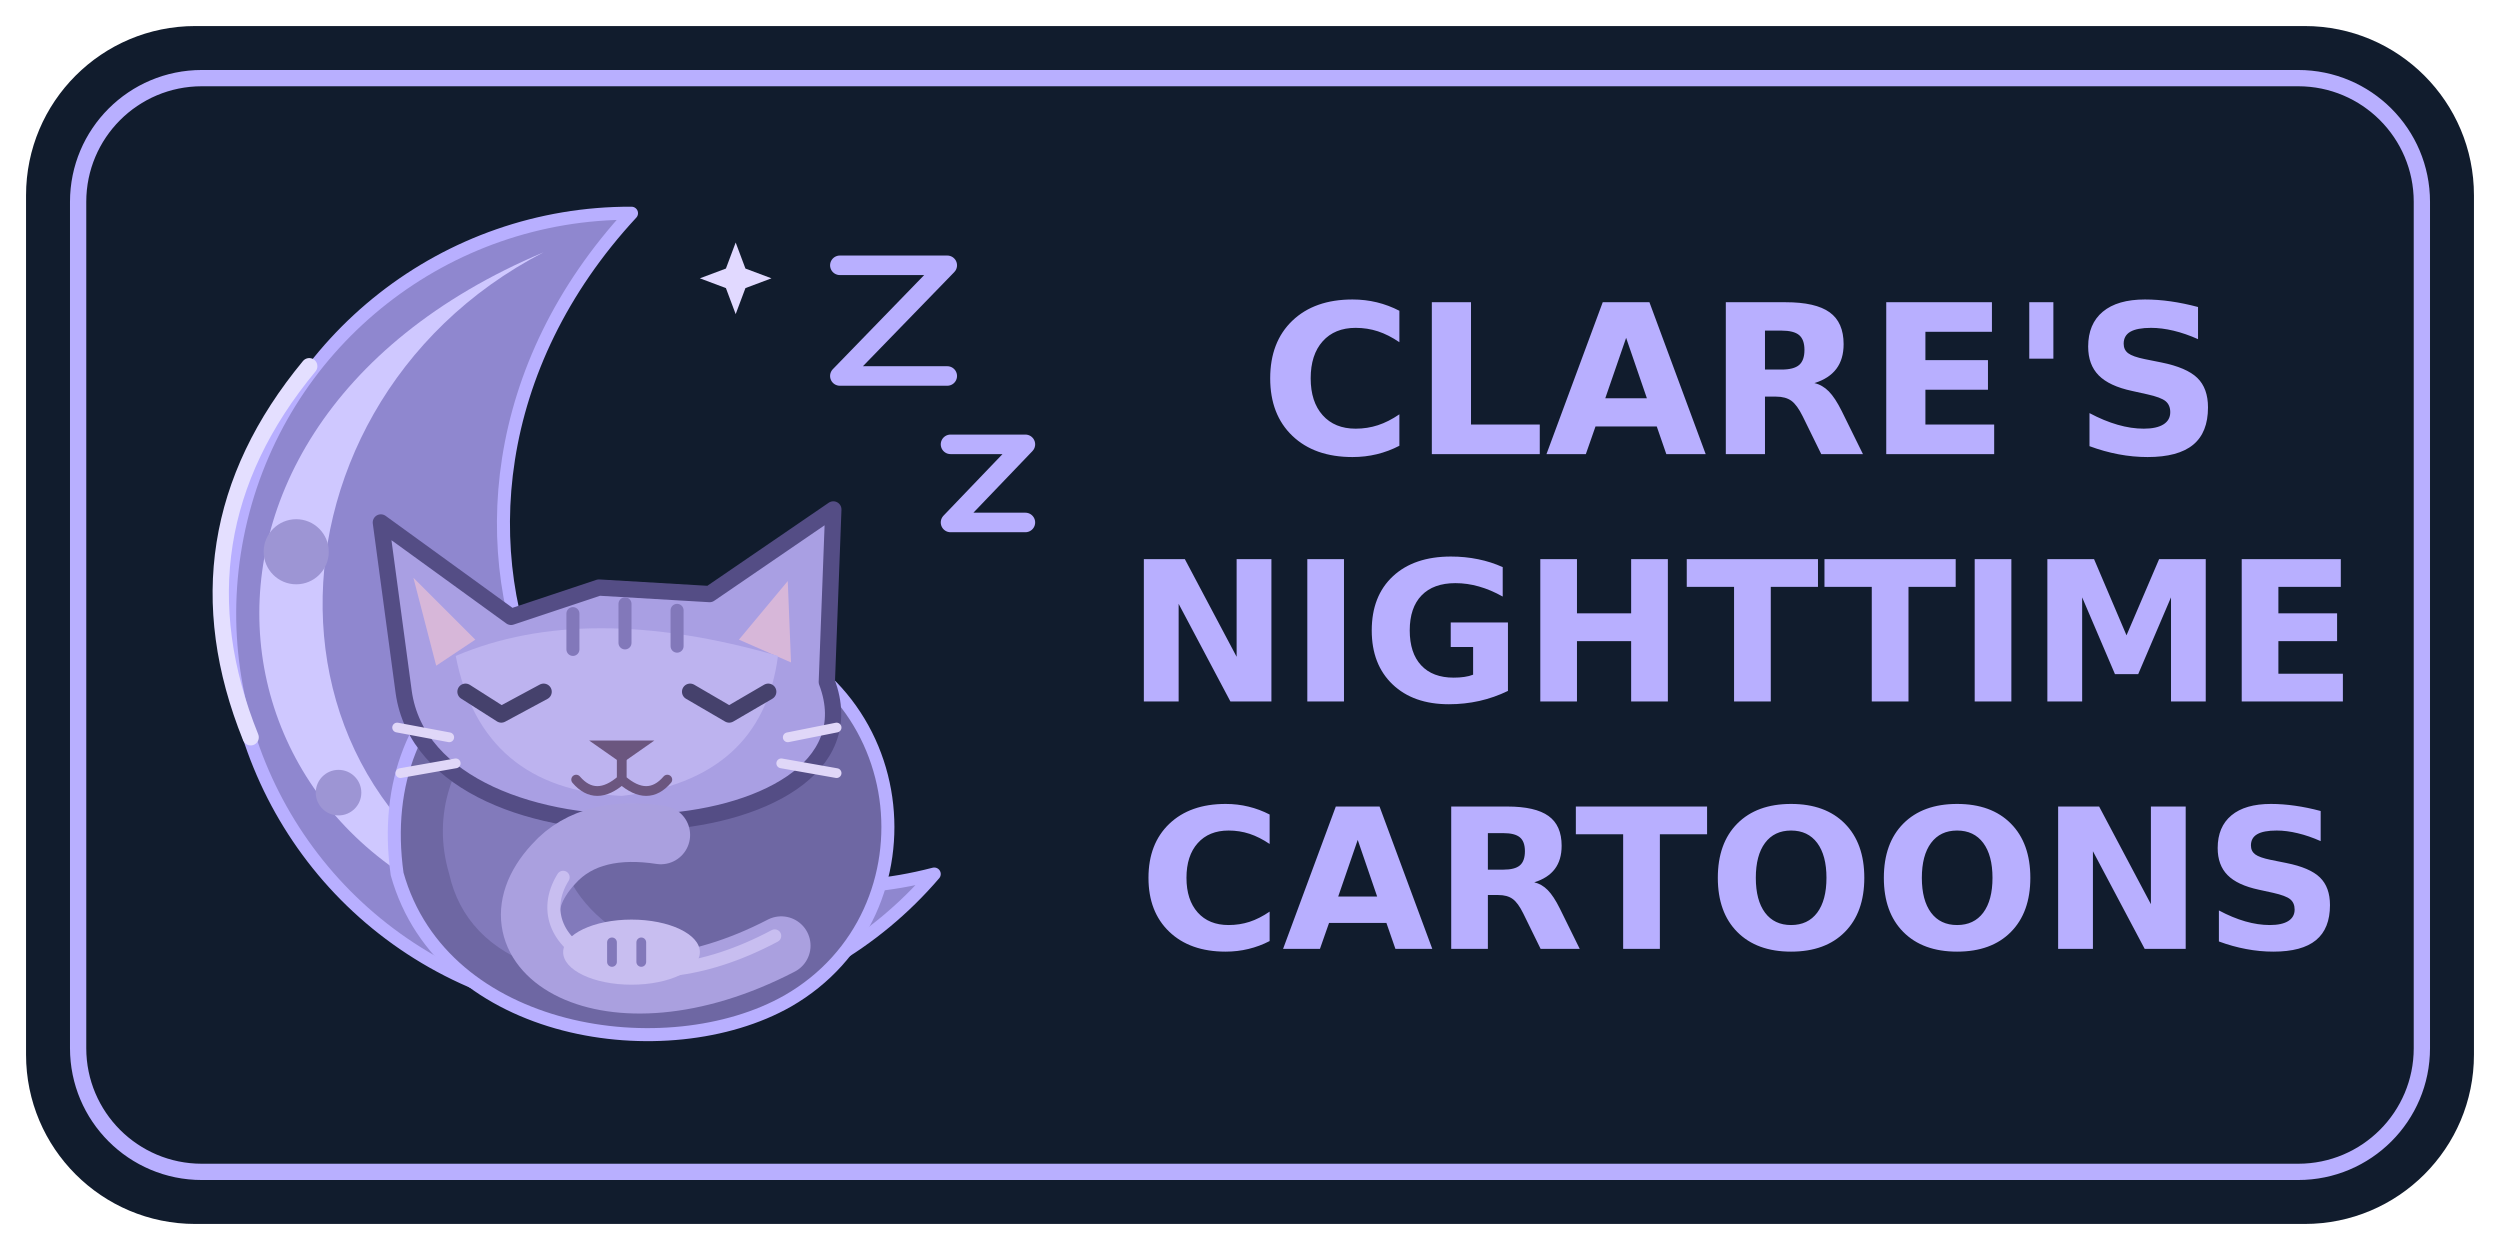
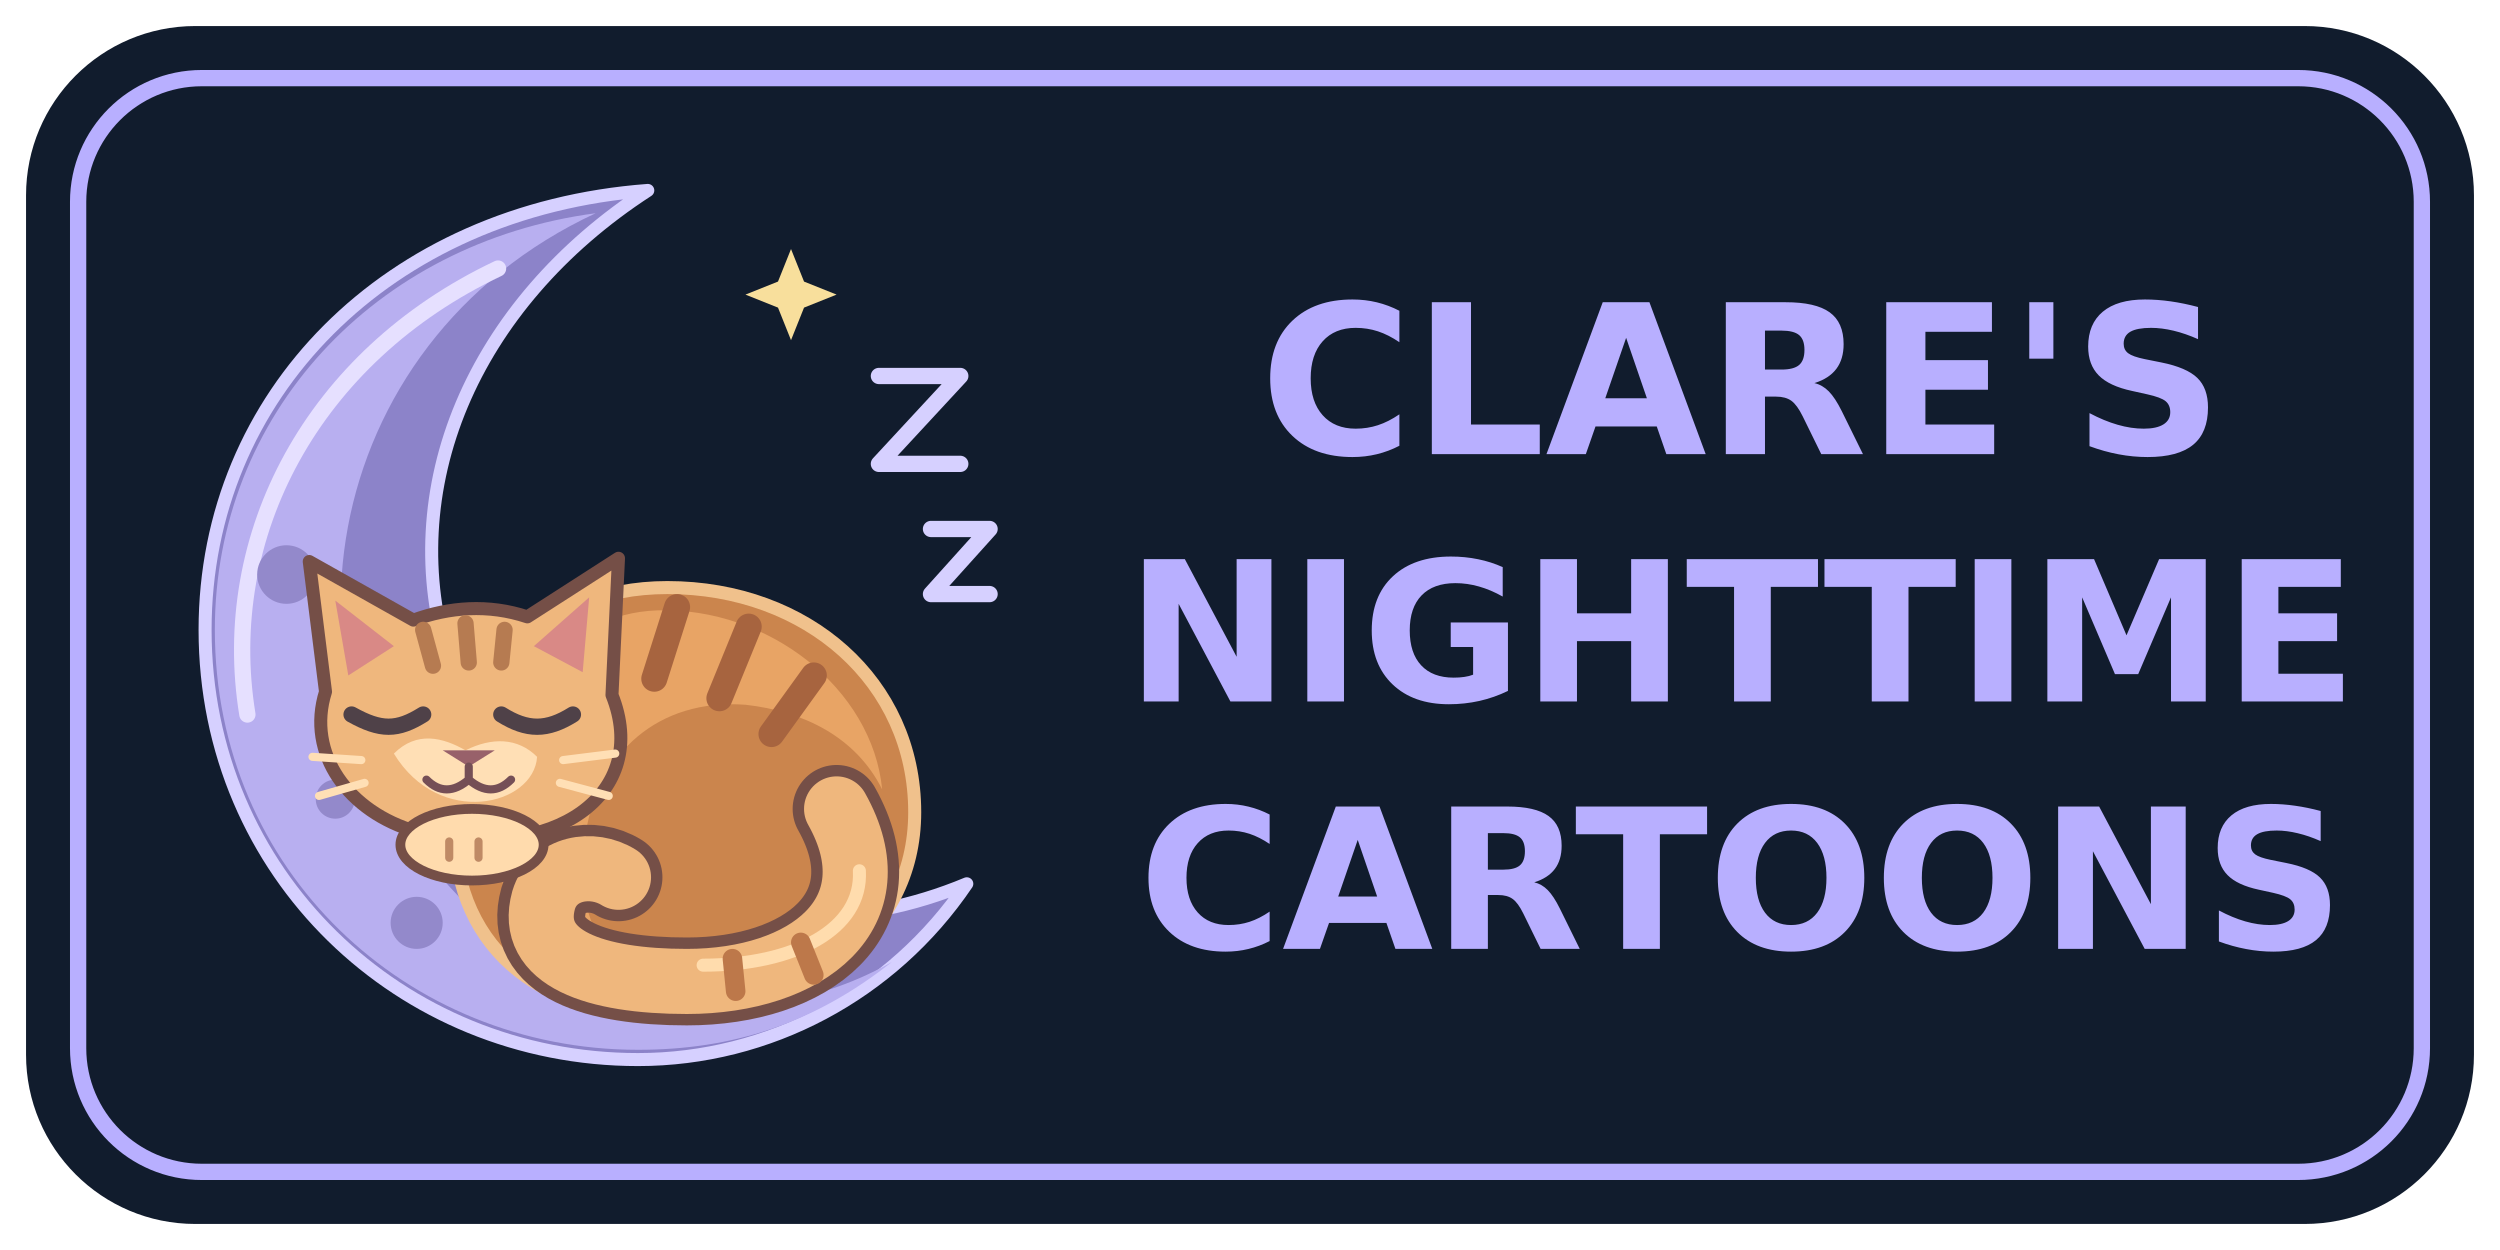
<svg xmlns="http://www.w3.org/2000/svg" viewBox="0 0 768 384" role="img" aria-labelledby="clare-nighttime-cartoons-title">
  <rect x="8" y="8" width="752" height="368" rx="52" fill="#111c2d" />
  <rect x="24" y="24" width="720" height="336" rx="38" fill="none" stroke="#b8afff" stroke-width="5" />
-   <g transform="translate(0 8.50)">
-     <g stroke-linejoin="round" stroke-linecap="round">
-       <path d="M194 57a123 123 0 1 0 93 203C176 289 107 151 194 57Z" fill="#8f87cf" stroke="#b8afff" stroke-width="4" />
-       <path d="M167 69C74 117 73 254 186 280 63 272 34 125 167 69Z" fill="#cfc8ff" />
-       <path d="M95 104q-43 52-18 114" fill="none" stroke="#e4dfff" stroke-width="5" />
-       <circle cx="91" cy="161" r="10" fill="#9d95d4" />
-       <circle cx="104" cy="235" r="7" fill="#9d95d4" />
-       <path d="M122 260c-8-57 40-90 100-76 60 14 67 88 20 115-37 21-106 11-120-39Z" fill="#6e67a3" stroke="#b8afff" stroke-width="4" />
-       <path d="M138 260c-11-37 26-70 71-66-25 7-38 24-38 51 0 27 28 44 59 43-55 12-86-1-92-28Z" fill="#827abb" />
-       <path d="m124 204-7-52 40 29 27-9 34 2 38-26-2 53c20 53-122 61-130 3Z" fill="#a99fe3" stroke="#544d85" stroke-width="5" />
-       <path d="m127 169 7 27 12-8Zm115 1-15 18 16 7Z" fill="#d7b7d9" />
-       <path d="M140 193q40-17 99 0-5 38-48 43-43-2-51-43Z" fill="#bdb3ef" />
-       <path d="M176 180v11m16-14v12m16-10v11" stroke="#8278ba" stroke-width="4" />
-       <path d="m143 204 11 7 13-7m45 0 12 7 12-7" fill="none" stroke="#45416c" stroke-width="5" />
-       <path d="m181 219 10 7 10-7Z" fill="#6b567f" />
-       <path d="M191 225v6m0 0q-8 7-14 0m14 0q8 7 14 0" fill="none" stroke="#6b567f" stroke-width="3" />
-       <path d="m138 218-16-3m18 11-17 3m119-11 15-3m-17 11 17 3" stroke="#e0d7f8" stroke-width="3" />
-       <path d="M240 282c-54 28-94 1-70-25 8-9 20-11 33-9" fill="none" stroke="#aaa0df" stroke-width="18" />
-       <path d="M238 279c-45 24-78 3-65-18" fill="none" stroke="#c8bef0" stroke-width="4" />
-       <ellipse cx="194" cy="284" rx="21" ry="10" fill="#c8bef0" />
-       <path d="M188 281v6m9-6v6" stroke="#8278ba" stroke-width="3" />
-       <path d="M258 73h33l-33 34h33m1 21h23l-23 24h23" stroke="#b8afff" stroke-width="6" fill="none" />
-       <path d="m226 66 3 8 8 3-8 3-3 8-3-8-8-3 8-3Z" fill="#e1d9ff" />
-     </g>
+   <g id="clare-nighttime-cartoons-icon" transform="translate(0 -0.5)" stroke-linejoin="round" stroke-linecap="round">
+     <path d="M199 59C119 65 63 122 63 194c0 75 60 132 133 132 40 0 78-20 101-54-67 28-139-4-159-68-17-53 7-110 61-145Z" fill="#8c83c9" stroke="#d6d0ff" stroke-width="4" />
+     <path d="M183 66C97 106 80 213 141 276c35 36 91 44 133 20-24 19-49 27-78 27-71 0-130-55-130-129 0-66 49-119 117-128Z" fill="#b8aff0" />
+     <path d="M153 83c-57 27-86 82-77 137" fill="none" stroke="#e6e0ff" stroke-width="5" />
+     <circle cx="88" cy="177" r="9" fill="#9389cb" />
+     <circle cx="103" cy="246" r="6" fill="#9389cb" />
+     <circle cx="128" cy="284" r="8" fill="#9389cb" />
+     <path d="M140 247c-1-37 25-66 65-66 43 0 76 29 76 69 0 38-34 62-79 62-39 0-66-24-62-65Z" fill="#cb854d" stroke="#f0c18c" stroke-width="4" />
+     <path d="M202 188c34-1 66 24 69 55-8-16-24-24-42-26-27-2-45 15-49 39-4 19 2 35 16 49-32-5-47-29-43-56 4-35 20-60 49-61Z" fill="#e8a465" />
+     <path d="m208 187-7 22m29-16-9 22m29-7-13 18" stroke="#a7643f" stroke-width="8" />
+     <path d="M128 256c-21-6-34-24-28-43l-5-40 32 18c11-4 23-5 35-1l28-18-2 42c12 30-17 52-60 42Z" fill="#efb77d" stroke="#754f47" stroke-width="4" />
+     <path d="m103 185 4 23 14-9Zm78-1-17 15 15 8Z" fill="#d98986" />
+     <path d="M108 220c9 5 14 5 22 0m24 0c8 5 14 5 22 0" fill="none" stroke="#4f4148" stroke-width="5" />
+     <path d="M121 232c7-7 15-5 22-1 8-4 16-4 22 2-1 15-30 22-44-1Z" fill="#ffdfb5" />
+     <path d="m136 231 8 5 8-5Z" fill="#98616a" />
+     <path d="M144 236v4m0 0q-7 6-13 0m13 0q7 6 13 0" fill="none" stroke="#754f56" stroke-width="2.5" />
+     <path d="m130 194 3 11m10-13 1 12m11-10-1 10" stroke="#b67b51" stroke-width="5" />
+     <path d="m111 234-15-1m16 8-14 4m75-11 16-2m-17 9 15 4" stroke="#ffdfb5" stroke-width="2.5" />
+     <path d="M257 249c18 32-9 53-46 53-28 0-49-7-44-25 3-10 15-12 23-7" fill="none" stroke="#754f47" stroke-width="27" />
+     <path d="M257 249c18 32-9 53-46 53-28 0-49-7-44-25 3-10 15-12 23-7" fill="none" stroke="#efb77d" stroke-width="20" />
+     <path d="M264 268c1 18-20 29-48 29" fill="none" stroke="#ffdcad" stroke-width="4" />
+     <path d="m246 290 4 10m-25-5 1 10" stroke="#bd784a" stroke-width="6" />
+     <ellipse cx="145" cy="260" rx="22" ry="11" fill="#ffdbad" stroke="#754f47" stroke-width="3" />
+     <path d="M138 259v5m9-5v5" stroke="#bf8a65" stroke-width="2.5" />
+     <path d="m243 77 4 10 10 4-10 4-4 10-4-10-10-4 10-4Z" fill="#f8df9c" />
+     <path d="M270 116h25l-25 27h25m-9 20h18l-18 20h18" fill="none" stroke="#d6d0ff" stroke-width="5" />
  </g>
  <g fill="#b8afff" font-family="DejaVu Sans, sans-serif" text-anchor="middle" font-weight="800" transform="translate(0 13.5)">
    <text x="535" y="126" font-size="64">CLARE'S</text>
    <text x="535" y="202" font-size="60">NIGHTTIME</text>
    <text x="535" y="278" font-size="60">CARTOONS</text>
  </g>
</svg>
